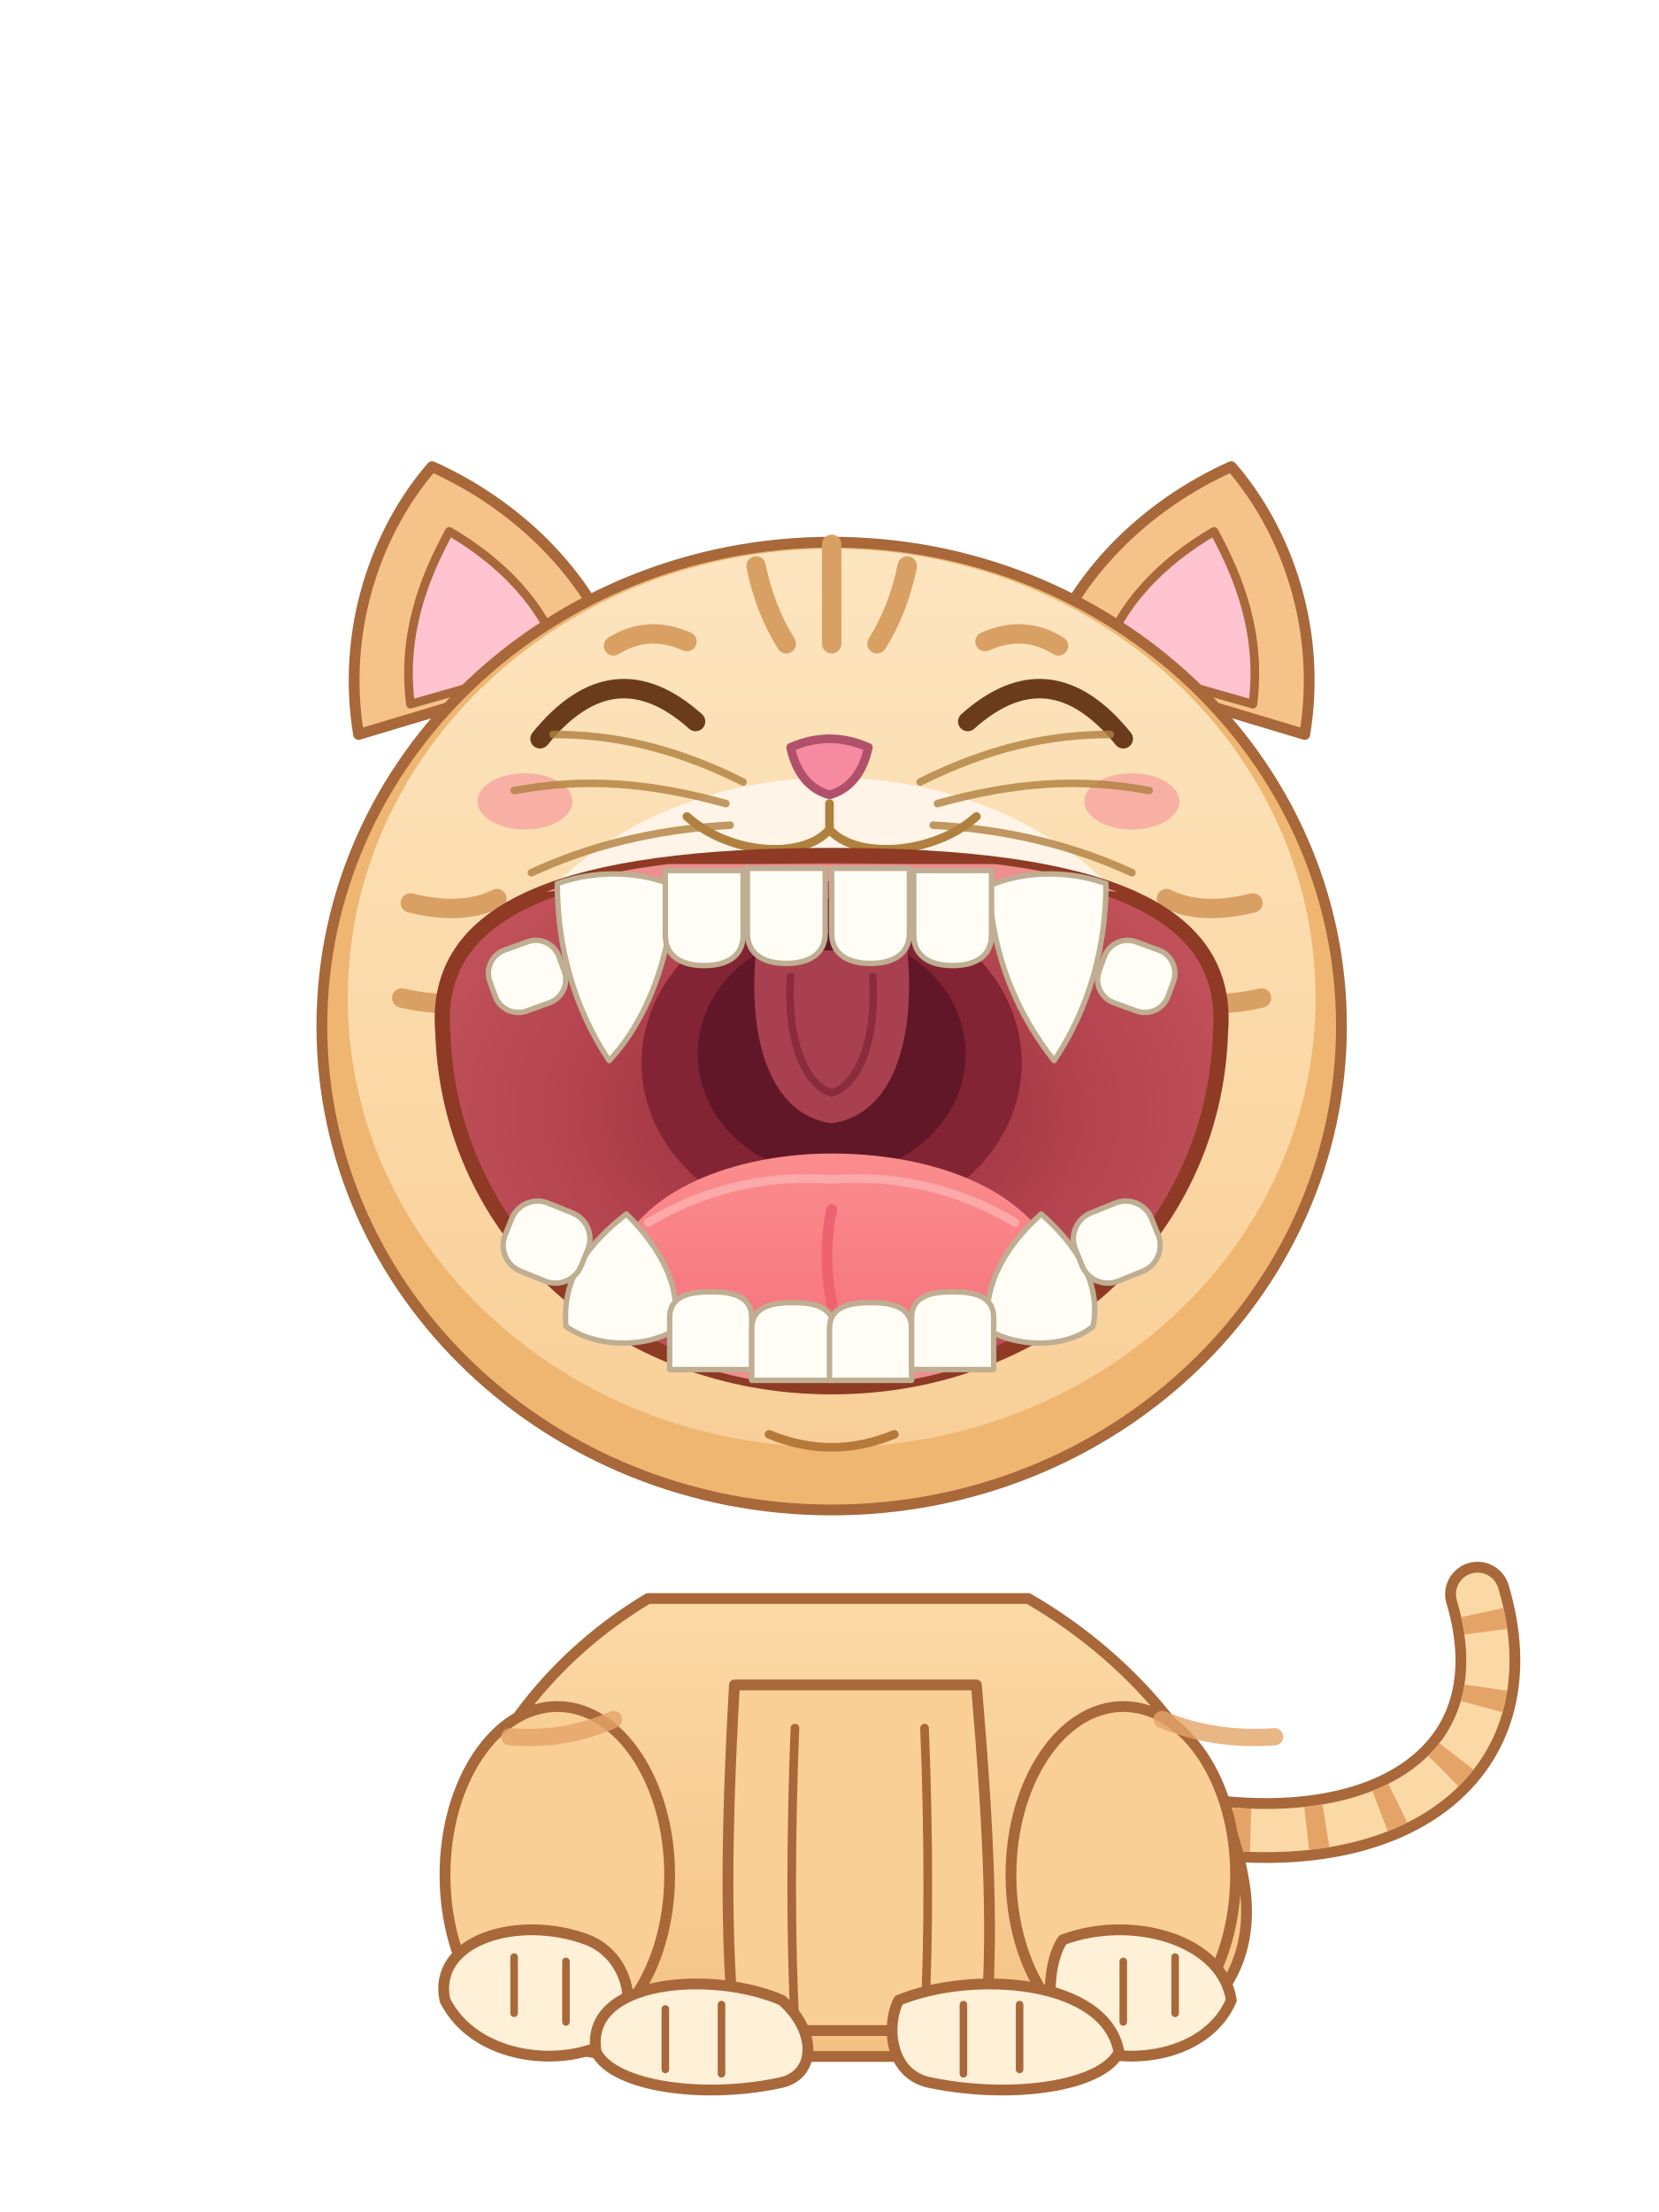
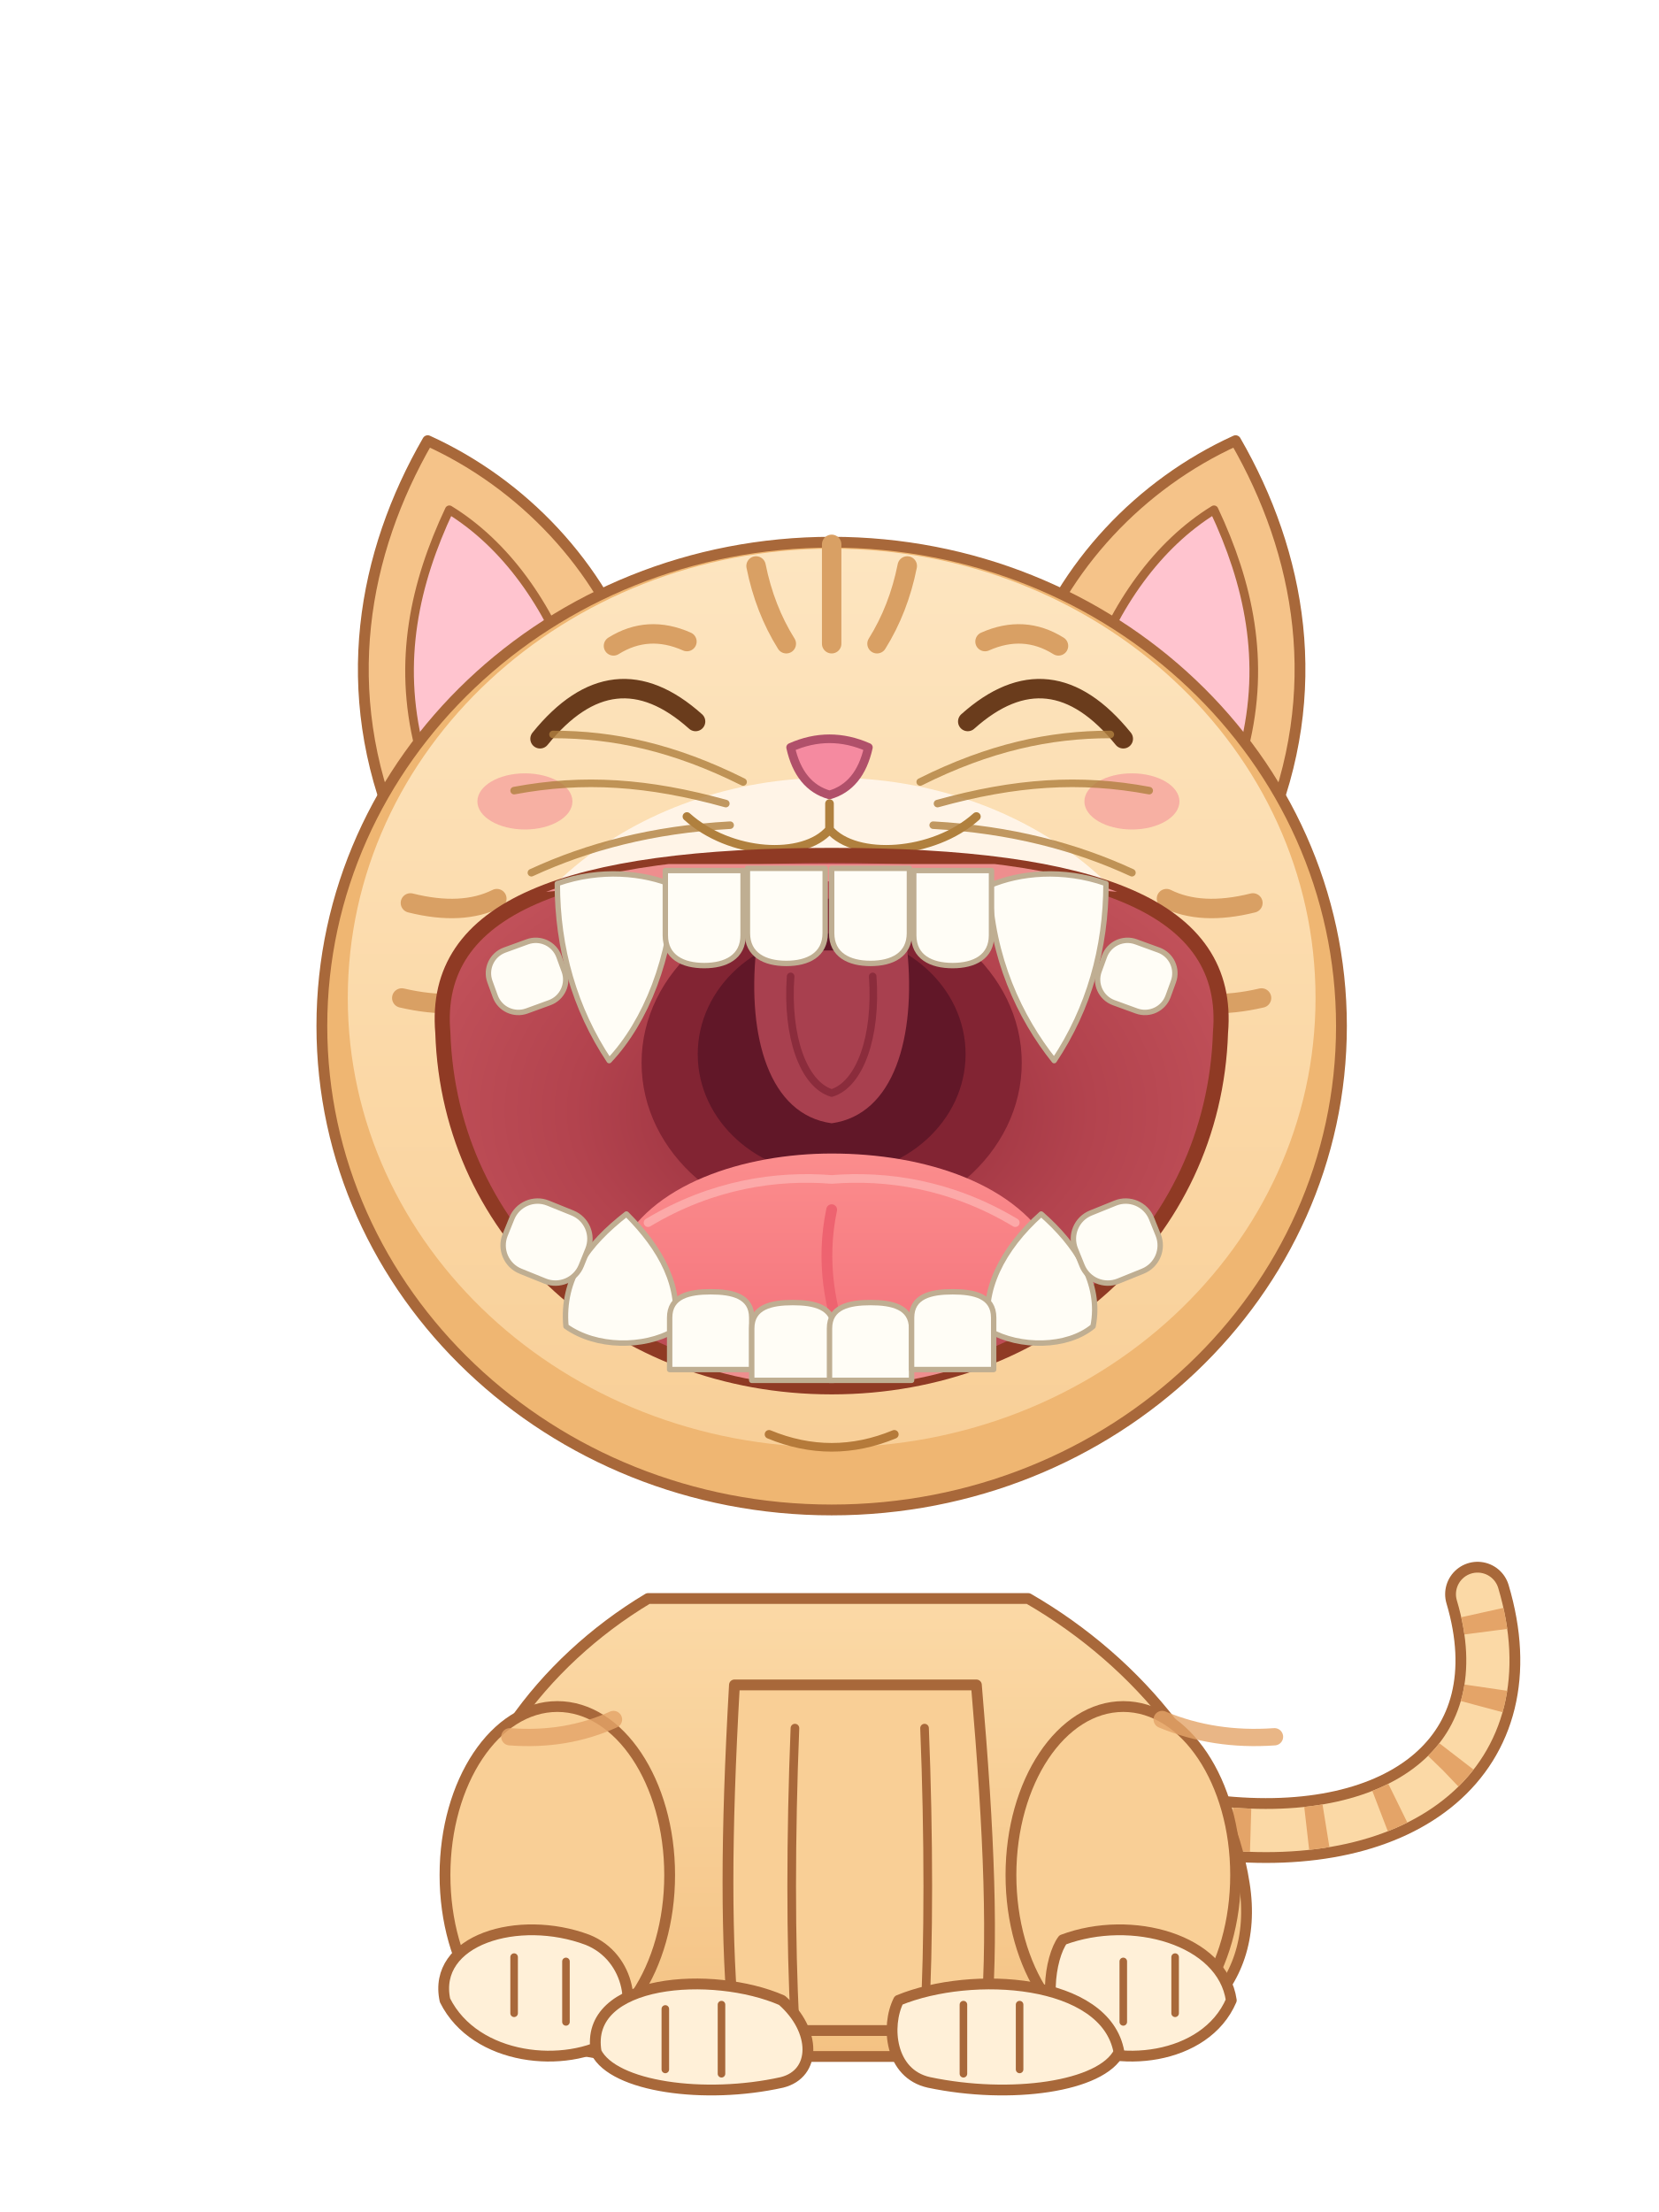
<svg xmlns="http://www.w3.org/2000/svg" viewBox="0 0 768 1024" width="768" height="1024">
  <defs>
    <radialGradient id="mouthG" cx="50%" cy="48%" r="60%">
      <stop offset="0" stop-color="#8e2a38" />
      <stop offset=".55" stop-color="#b3434e" />
      <stop offset="1" stop-color="#c4545c" />
    </radialGradient>
    <linearGradient id="tongueG" x1="0" y1="0" x2="0" y2="1">
      <stop offset="0" stop-color="#fb8d8d" />
      <stop offset="1" stop-color="#f4707a" />
    </linearGradient>
    <clipPath id="mouthClip">
      <path d="M205 478 C200 420 262 396 385 396 C508 396 570 420 565 478 C562 572 484 642 385 642 C286 642 208 572 205 478 Z" />
    </clipPath>
  </defs>
  <g stroke="#a8683a" stroke-width="5" stroke-linejoin="round" stroke-linecap="round">
    <defs>
      <linearGradient id="bodyG_kitten" x1="0" y1="0" x2="0" y2="1">
        <stop offset="0" stop-color="#fbd9a6" />
        <stop offset="1" stop-color="#f4c283" />
      </linearGradient>
    </defs>
    <path d="M562 846 C650 856 706 812 684 738" fill="none" stroke="#a8683a" stroke-width="30" />
    <path d="M562 846 C650 856 706 812 684 738" fill="none" stroke="#fbd9a6" stroke-width="20" />
    <path d="M562 846 C650 856 706 812 684 738" fill="none" stroke="#e4a468" stroke-width="20" stroke-dasharray="9 26" stroke-dashoffset="-8" stroke-linecap="butt" />
    <path d="M300 740 C250 770 214 820 210 872 C206 922 244 952 296 952 L494 952 C546 952 584 922 576 872 C568 820 528 770 476 740 Z" fill="url(#bodyG_kitten)" />
    <ellipse cx="258" cy="868" rx="52" ry="78" fill="#f9cf96" />
    <ellipse cx="520" cy="868" rx="52" ry="78" fill="#f9cf96" />
    <path d="M236 804 Q262 806 284 796 M538 796 Q562 806 590 804" fill="none" stroke="#e4a468" stroke-width="8" opacity=".8" />
    <path d="M340 780 C336 850 336 900 340 940 L456 940 C460 900 458 850 452 780 Z" fill="#f9cf96" />
    <path d="M368 800 C366 850 366 900 368 936 M428 800 C430 850 430 900 428 936" fill="none" stroke-width="4" />
    <g transform="translate(0 14)">
      <path d="M206 912 C200 884 240 872 272 884 C292 892 296 918 284 930 C262 944 220 940 206 912 Z" fill="#fff0d8" />
      <path d="M238 892 V918 M262 894 V922" fill="none" stroke-width="3.5" />
      <path d="M492 884 C524 872 566 884 570 912 C558 940 516 944 494 930 C482 918 486 892 492 884 Z" fill="#fff0d8" />
      <path d="M520 894 V922 M544 892 V918" fill="none" stroke-width="3.5" />
      <path d="M276 936 C270 902 330 898 362 912 C378 926 378 946 362 950 C326 958 284 952 276 936 Z" fill="#fff0d8" />
      <path d="M308 916 V944 M334 914 V946" fill="none" stroke-width="3.5" />
      <path d="M416 912 C450 898 512 902 518 936 C510 952 468 958 430 950 C412 946 410 924 416 912 Z" fill="#fff0d8" />
      <path d="M446 914 V946 M472 914 V944" fill="none" stroke-width="3.5" />
    </g>
  </g>
  <g stroke="#a8683a" stroke-width="5" stroke-linejoin="round" stroke-linecap="round">
    <defs>
      <linearGradient id="faceG_kitten" x1="0" y1="0" x2="0" y2="1">
        <stop offset="0" stop-color="#fde5c0" />
        <stop offset=".6" stop-color="#fbd8a6" />
        <stop offset="1" stop-color="#f8cf98" />
      </linearGradient>
    </defs>
-     <path d="M166 340 C158 292 174 246 200 216 C240 234 272 266 286 304 Z" fill="#f5c389" />
-     <path d="M190 326 C186 294 196 268 208 246 C232 260 252 280 260 306 Z" fill="#ffc4cf" stroke-width="4" />
+     <path d="M184 386 C156 320 168 256 198 204 C242 224 278 262 294 308 Z" fill="#f5c389" />
+     <path d="M194 346 C184 306 192 270 208 236 C234 252 254 280 266 314 Z" fill="#ffc4cf" stroke-width="4" />
    <g transform="translate(770 0) scale(-1 1)">
-       <path d="M166 340 C158 292 174 246 200 216 C240 234 272 266 286 304 Z" fill="#f5c389" />
-       <path d="M190 326 C186 294 196 268 208 246 C232 260 252 280 260 306 Z" fill="#ffc4cf" stroke-width="4" />
+       <path d="M184 386 C156 320 168 256 198 204 C242 224 278 262 294 308 Z" fill="#f5c389" />
+       <path d="M194 346 C184 306 192 270 208 236 C234 252 254 280 266 314 Z" fill="#ffc4cf" stroke-width="4" />
    </g>
    <ellipse cx="385" cy="475" rx="236" ry="224" fill="#efb672" />
    <ellipse cx="385" cy="462" rx="224" ry="208" fill="url(#faceG_kitten)" stroke="none" />
    <ellipse cx="385" cy="500" rx="168" ry="140" fill="#fff6ea" stroke="none" opacity=".95" />
    <g stroke="#d9a064" stroke-width="9" fill="none">
      <path d="M385 252 V298 M350 262 Q354 282 364 298 M420 262 Q416 282 406 298" />
      <path d="M190 418 Q214 424 230 416 M186 462 Q212 468 228 460" fill="none" />
      <g transform="translate(770 0) scale(-1 1)">
        <path d="M190 418 Q214 424 230 416 M186 462 Q212 468 228 460" fill="none" />
      </g>
    </g>
    <path d="M284 299 Q300 289 318 297 M456 297 Q474 289 490 299" fill="none" stroke="#d9a064" stroke-width="9" />
    <path d="M250 342 Q284 300 322 334 M448 334 Q486 300 520 342" fill="none" stroke="#6a3c1c" stroke-width="9" />
    <ellipse cx="243" cy="371" rx="22" ry="13" fill="#f6a8a0" stroke="none" opacity=".85" />
    <ellipse cx="524" cy="371" rx="22" ry="13" fill="#f6a8a0" stroke="none" opacity=".85" />
    <path d="M366 346 Q384 338 402 346 Q398 364 384 368 Q370 364 366 346 Z" fill="#f58aa0" stroke="#b0506a" stroke-width="4" />
    <path d="M384 372 V384 M384 384 C372 398 338 396 318 378 M384 384 C396 398 432 396 452 378" fill="none" stroke="#b0803e" stroke-width="4" />
  </g>
  <g stroke-linejoin="round" stroke-linecap="round">
    <path d="M205 478 C200 420 262 396 385 396 C508 396 570 420 565 478 C562 572 484 642 385 642 C286 642 208 572 205 478 Z" fill="url(#mouthG)" stroke="#8f3a24" stroke-width="7" />
    <g clip-path="url(#mouthClip)" stroke="none">
      <ellipse cx="385" cy="492" rx="88" ry="76" fill="#822433" />
      <ellipse cx="385" cy="488" rx="62" ry="56" fill="#611728" />
      <path d="M350 440 C346 480 356 516 385 520 C414 516 424 480 420 440 Z" fill="#a8404f" />
      <path d="M366 452 C364 480 372 502 385 506 C398 502 406 480 404 452" fill="none" stroke="#8b2c3c" stroke-width="3.5" />
      <path d="M286 580 C300 548 345 534 385 534 C428 534 472 548 488 580 C470 618 432 636 385 636 C340 636 302 618 286 580 Z" fill="url(#tongueG)" />
      <path d="M300 566 C330 548 360 544 385 546 C410 544 440 548 470 566" fill="none" stroke="#fdb1b0" stroke-width="4" opacity=".8" />
      <path d="M385 560 C380 584 384 606 392 626" fill="none" stroke="#ee6370" stroke-width="5" />
      <path d="M205 400 H565 V420 C520 410 450 408 385 408 C320 408 250 410 205 420 Z" fill="#ee8e8e" />
      <path d="M205 640 H565 V618 C520 626 450 630 385 630 C320 630 250 626 205 618 Z" fill="#ee8e8e" />
    </g>
    <g id="teeth" fill="#fffdf6" stroke="#bfae92" stroke-width="2.5">
      <g transform="translate(285 451)">
        <path class="tooth" data-k="TL" d="M-27 -42 C-7 -49 13 -47 27 -41 C26 -8 14 22 -3 40 C-19 16 -27 -12 -27 -42 Z" />
      </g>
      <g transform="translate(485 451)">
        <path class="tooth" data-k="TR" d="M-27 -41 C-13 -47 7 -49 27 -42 C27 -12 19 16 3 40 C-13 20 -26 -8 -27 -41 Z" />
      </g>
      <g transform="translate(244 452) rotate(-20)">
        <rect class="tooth" data-k="TL" x="-17" y="-15" width="34" height="30" rx="11.4" />
      </g>
      <g transform="translate(526 452) rotate(20)">
        <rect class="tooth" data-k="TR" x="-17" y="-15" width="34" height="30" rx="11.4" />
      </g>
      <g transform="translate(326 425)">
        <path class="tooth" data-k="F" d="M-18 -22 H18 V8 C18 18 10 22 0 22 C-10 22 -18 18 -18 8 Z" />
      </g>
      <g transform="translate(364 424)">
        <path class="tooth" data-k="F" d="M-18 -22 H18 V8 C18 18 10 22 0 22 C-10 22 -18 18 -18 8 Z" />
      </g>
      <g transform="translate(403 424)">
        <path class="tooth" data-k="F" d="M-18 -22 H18 V8 C18 18 10 22 0 22 C-10 22 -18 18 -18 8 Z" />
      </g>
      <g transform="translate(441 425)">
        <path class="tooth" data-k="F" d="M-18 -22 H18 V8 C18 18 10 22 0 22 C-10 22 -18 18 -18 8 Z" />
      </g>
      <g transform="translate(287 589)">
        <path class="tooth" data-k="BL" d="M-25 25 C-27 3 -15 -13 3 -27 C19 -11 29 7 25 27 C11 35 -11 35 -25 25 Z" />
      </g>
      <g transform="translate(482 589)">
        <path class="tooth" data-k="BR" d="M-24 27 C-28 9 -18 -11 0 -27 C16 -13 28 5 24 25 C12 35 -10 35 -24 27 Z" />
      </g>
      <g transform="translate(253 575) rotate(22)">
        <rect class="tooth" data-k="BL" x="-19" y="-17" width="38" height="34" rx="12.9" />
      </g>
      <g transform="translate(517 575) rotate(-22)">
        <rect class="tooth" data-k="BR" x="-19" y="-17" width="38" height="34" rx="12.9" />
      </g>
      <g transform="translate(329 616)">
        <path class="tooth" data-k="F" d="M-19 18 H19 V-6 C19 -16 10 -18 0 -18 C-10 -18 -19 -16 -19 -6 Z" />
      </g>
      <g transform="translate(367 621)">
        <path class="tooth" data-k="F" d="M-19 18 H19 V-6 C19 -16 10 -18 0 -18 C-10 -18 -19 -16 -19 -6 Z" />
      </g>
      <g transform="translate(403 621)">
        <path class="tooth" data-k="F" d="M-19 18 H19 V-6 C19 -16 10 -18 0 -18 C-10 -18 -19 -16 -19 -6 Z" />
      </g>
      <g transform="translate(441 616)">
        <path class="tooth" data-k="F" d="M-19 18 H19 V-6 C19 -16 10 -18 0 -18 C-10 -18 -19 -16 -19 -6 Z" />
      </g>
    </g>
  </g>
  <g stroke-linejoin="round" stroke-linecap="round">
    <path d="M356 664 Q385 676 414 664" fill="none" stroke="#b57a3a" stroke-width="4" />
    <g stroke="#b0803e" stroke-width="3.5" stroke-linecap="round" opacity=".8">
      <path d="M336 372 C300 362 270 360 238 366 M338 382 C302 384 272 392 246 404 M344 362 C312 346 284 340 256 340" fill="none" />
      <g transform="translate(770 0) scale(-1 1)">
        <path d="M336 372 C300 362 270 360 238 366 M338 382 C302 384 272 392 246 404 M344 362 C312 346 284 340 256 340" fill="none" />
      </g>
    </g>
  </g>
</svg>
